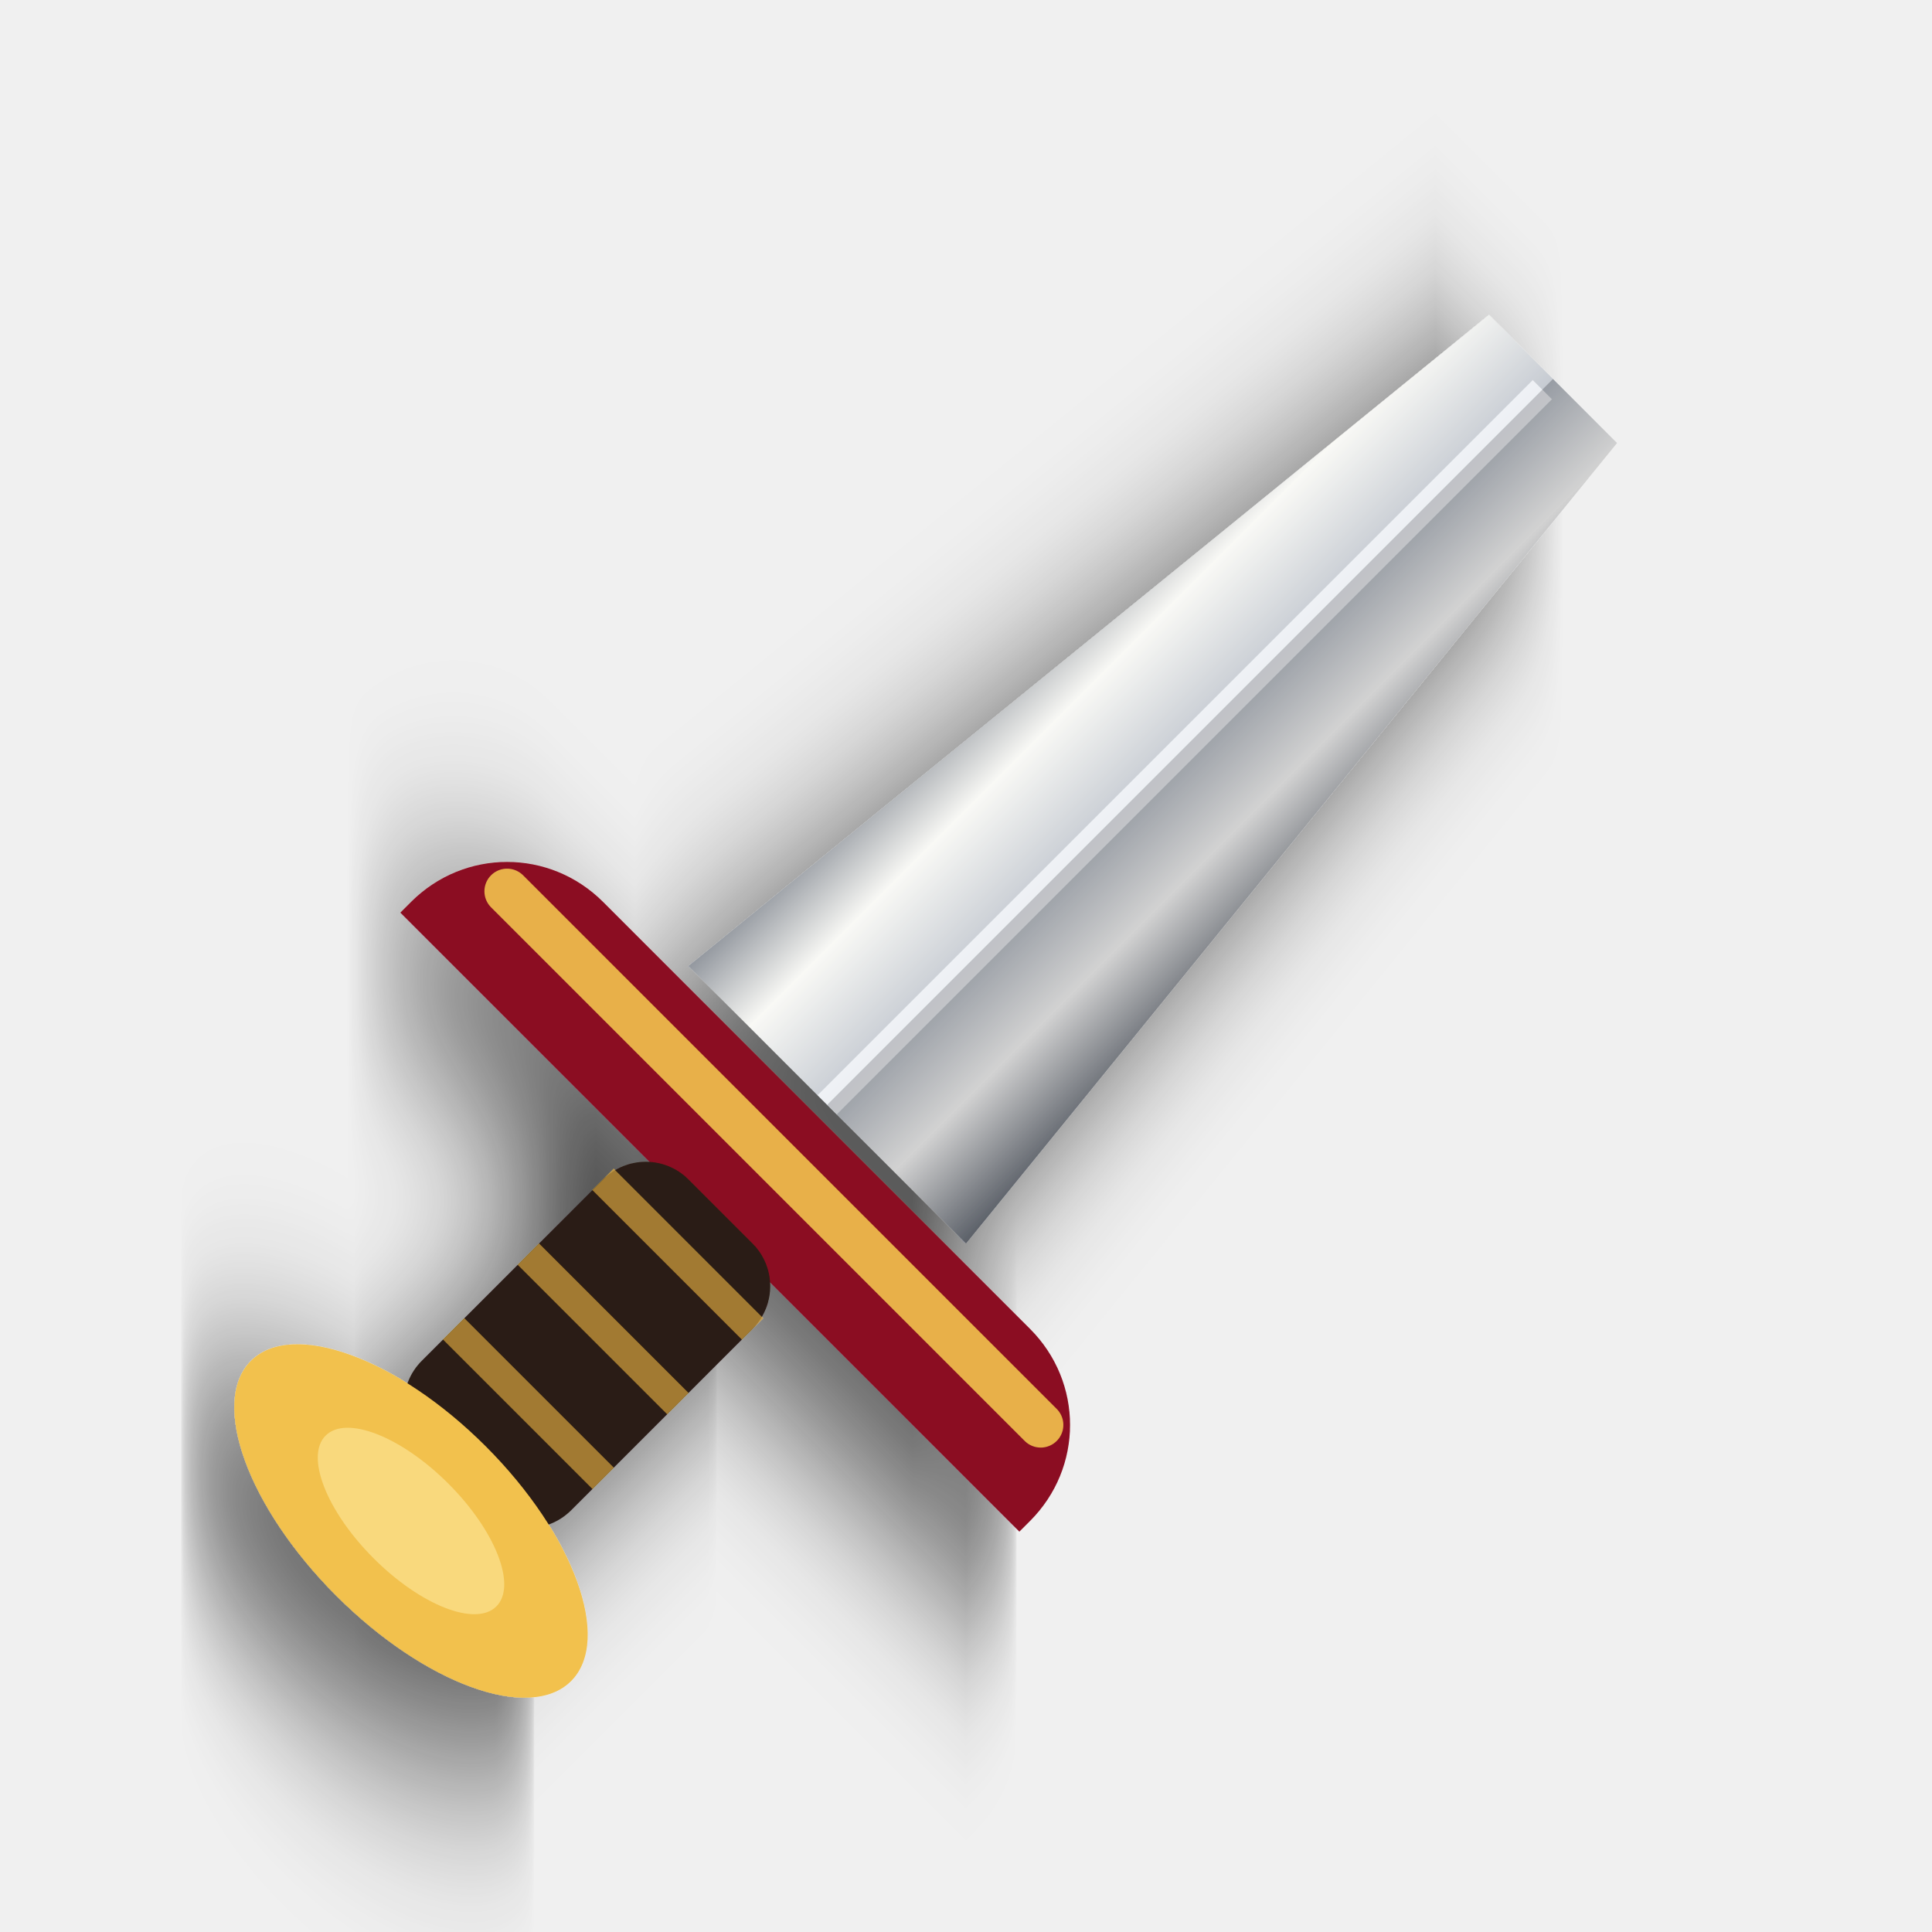
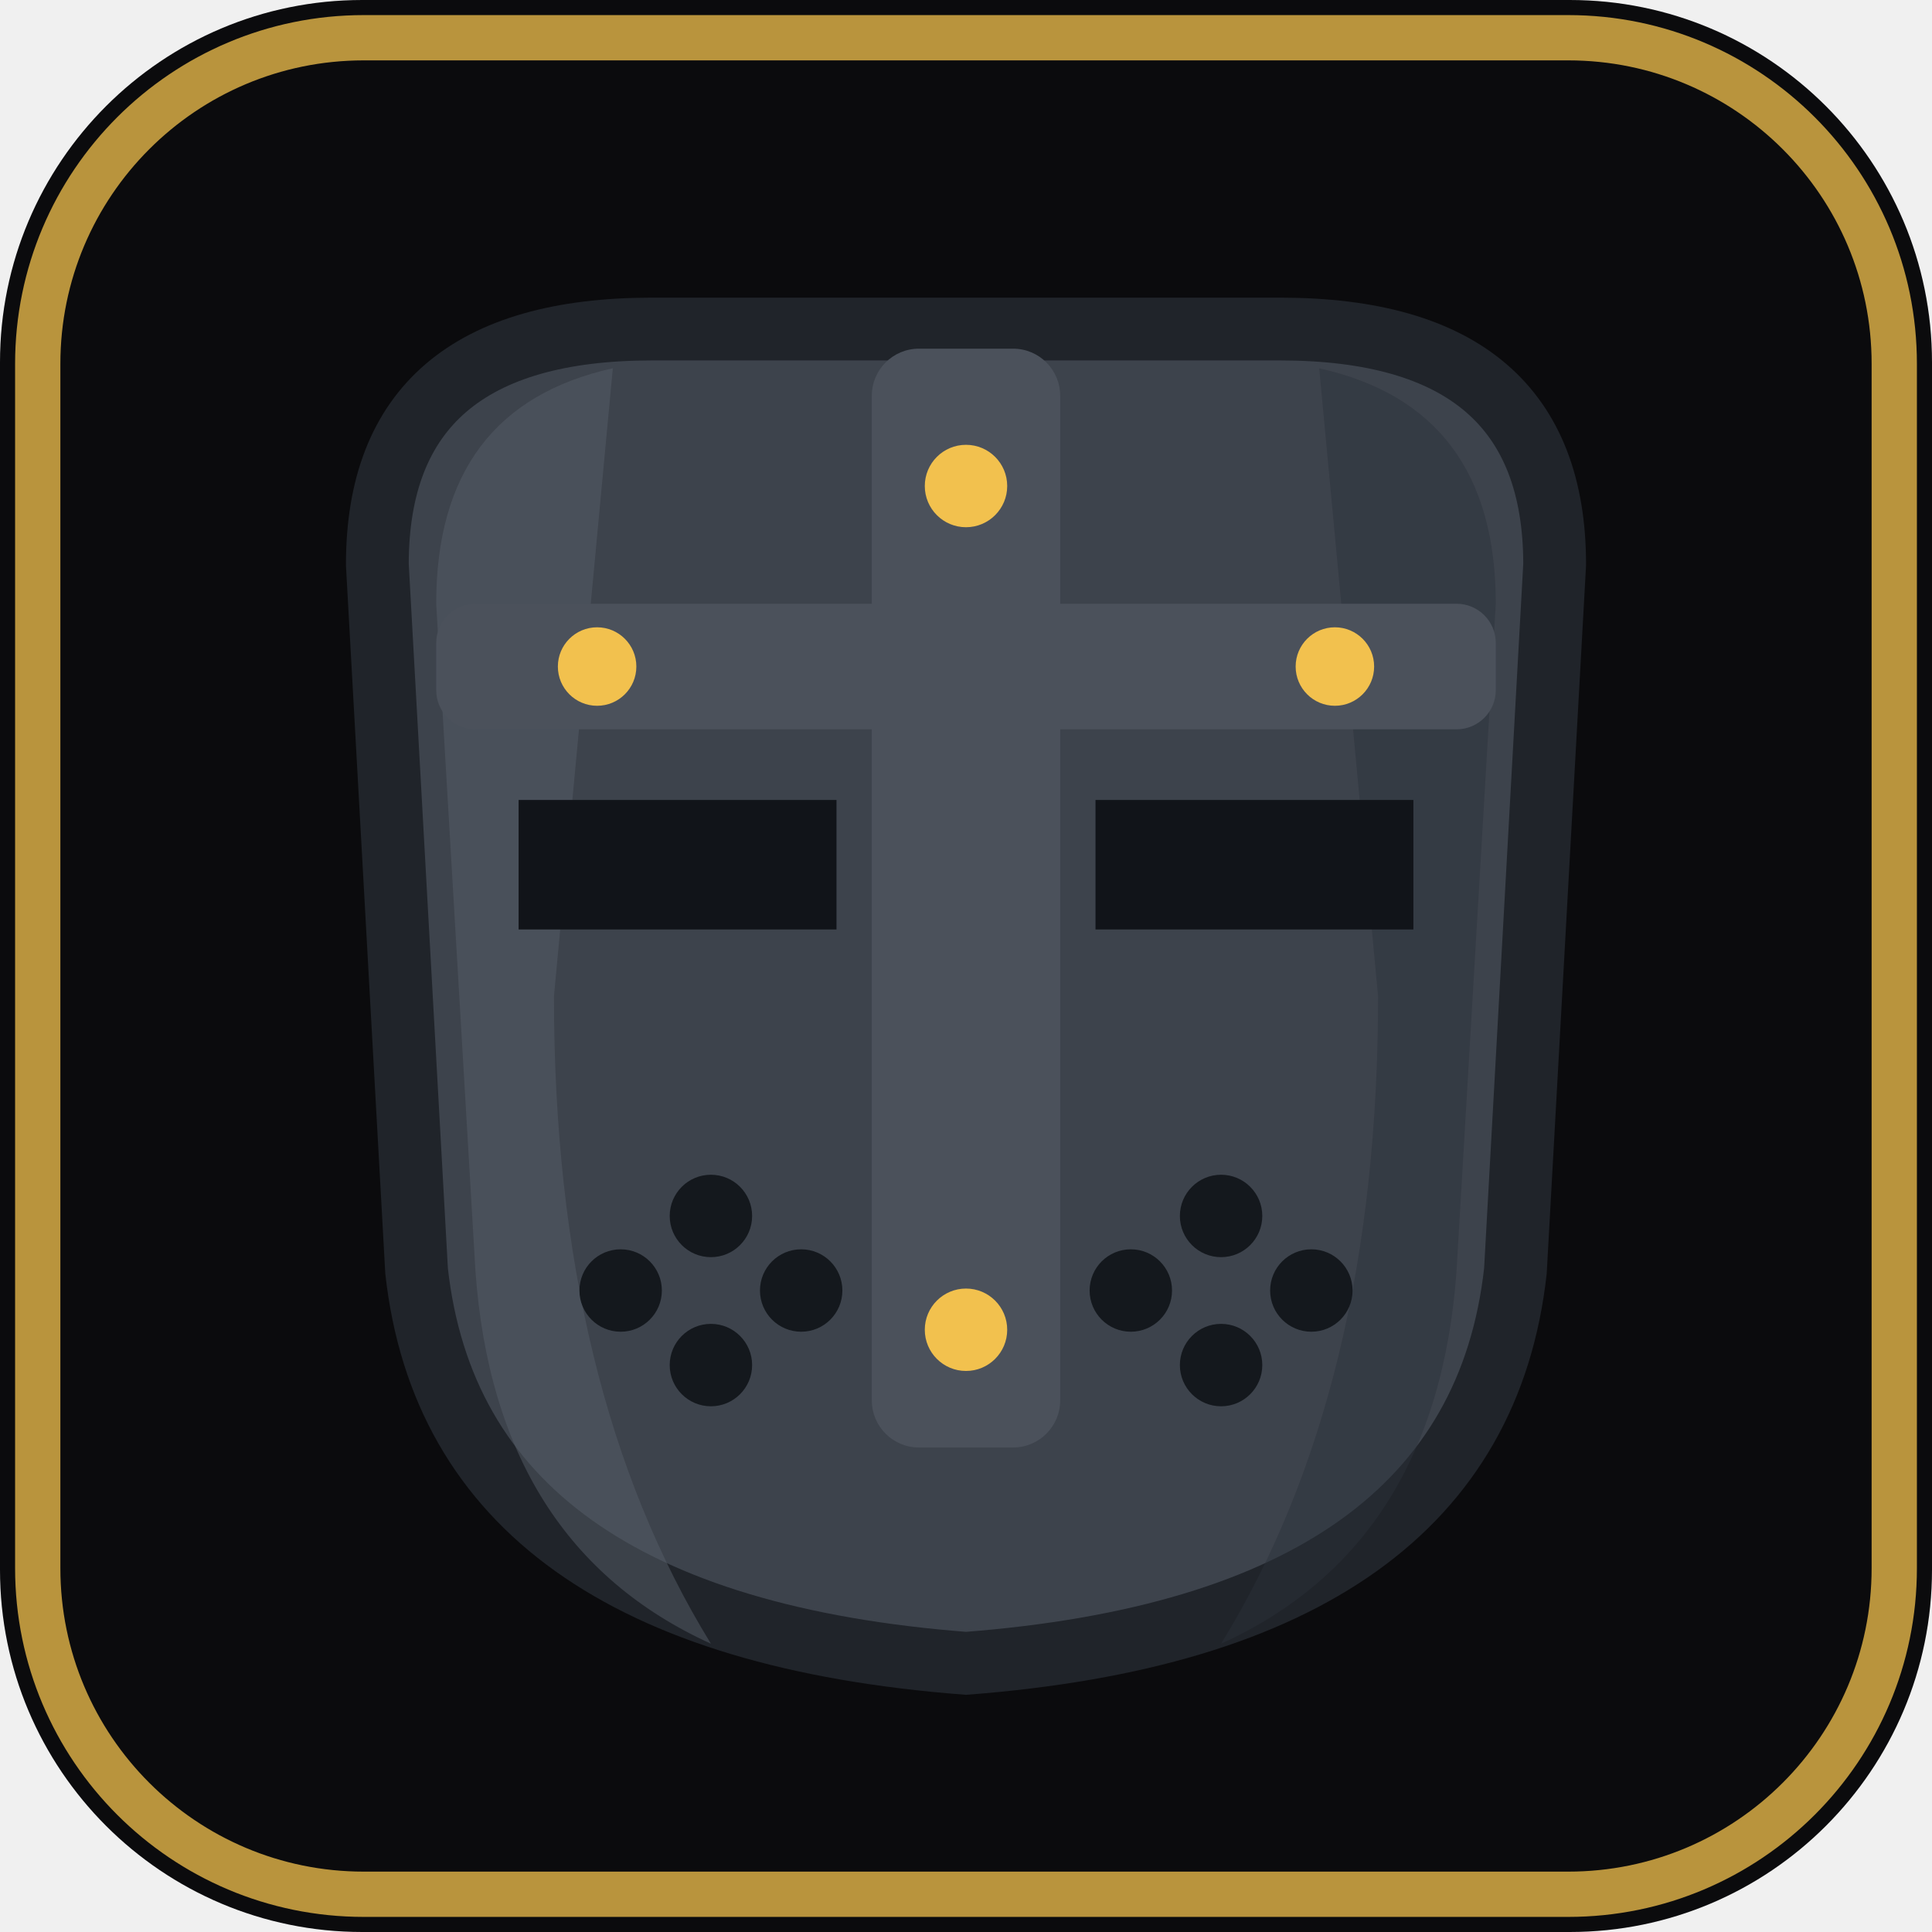
- <svg xmlns="http://www.w3.org/2000/svg" viewBox="0 0 128 128">
-   <defs>
-     <radialGradient id="bg" cx="32%" cy="22%" r="82%">
-       <stop offset="0" stop-color="#3a1018" />
-       <stop offset=".48" stop-color="#111116" />
-       <stop offset="1" stop-color="#050506" />
-     </radialGradient>
-     <linearGradient id="blade" x1="0" x2="1">
-       <stop offset="0" stop-color="#777d86" />
-       <stop offset=".22" stop-color="#f7f7f3" />
-       <stop offset=".5" stop-color="#b8bec7" />
-       <stop offset=".74" stop-color="#ffffff" />
-       <stop offset="1" stop-color="#6d737d" />
-     </linearGradient>
-     <linearGradient id="edge" x1="0" x2="1">
-       <stop offset="0" stop-color="#ffffff" stop-opacity=".15" />
-       <stop offset=".5" stop-color="#ffffff" stop-opacity=".82" />
-       <stop offset="1" stop-color="#ffffff" stop-opacity=".18" />
-     </linearGradient>
-     <filter id="shadow" x="-40%" y="-40%" width="180%" height="180%">
-       <feDropShadow dx="0" dy="5" stdDeviation="5" flood-color="#000" flood-opacity=".65" />
-     </filter>
-   </defs>
-   <g transform="translate(64 64) rotate(45) translate(-64 -64)" filter="url(#shadow)">
-     <path d="M58 9h12l7 68H51l7-68Z" fill="url(#blade)" />
-     <path d="M64 10v67" stroke="#f9fbff" stroke-width="1.8" opacity=".75" />
-     <path d="M58 9 51 77h13V9Z" fill="#ffffff" opacity=".2" />
-     <path d="M70 9 77 77H64V9Z" fill="#050506" opacity=".18" />
-     <path d="M44 78h40c5 0 9 4 9 9v1H35v-1c0-5 4-9 9-9Z" fill="#8b1021" />
-     <path d="M39 82h50" stroke="#f2c14e" stroke-width="3" stroke-linecap="round" opacity=".9" />
-     <rect x="57" y="87" width="14" height="25" rx="4" fill="#2b1b13" />
-     <path d="M57 91h14M57 98h14M57 105h14" stroke="#c99a3a" stroke-width="2" opacity=".75" />
-     <ellipse cx="64" cy="116" rx="15" ry="7" fill="#f2c14e" />
-     <ellipse cx="64" cy="116" rx="8" ry="3.5" fill="#fff0a8" opacity=".52" />
+ <svg xmlns="http://www.w3.org/2000/svg" viewBox="0 0 64 64" width="64" height="64" role="img" aria-label="The Iron Codex">
+   <rect width="64" height="64" rx="12" fill="#0b0b0d" />
+   <rect x="1.25" y="1.25" width="61.5" height="61.5" rx="10.8" fill="none" stroke="#f2c14e" stroke-opacity="0.75" stroke-width="1.5" />
+   <g transform="translate(32 33) scale(1.3) translate(-32 -33)">
+     <path d="M17 22 Q17 16 24 16 L40 16 Q47 16 47 22 L46 40 Q45 49 32 50 Q19 49 18 40 Z" fill="#3d434c" stroke="#20242a" stroke-width="1.6" />
+     <path d="M23 17 Q18.5 18 18.5 23 L19.5 40 Q20 47 25.5 49.5 Q21.5 43 21.5 33 Z" fill="#565d68" opacity="0.5" />
+     <path d="M41 17 Q45.5 18 45.5 23 L44.5 40 Q44 47 38.5 49.5 Q42.5 43 42.5 33 Z" fill="#2b303a" opacity="0.45" />
+     <rect x="18.5" y="23" width="27" height="3.2" rx="1" fill="#4b515b" />
+     <rect x="29.6" y="16.5" width="4.8" height="28" rx="1.2" fill="#4b515b" />
+     <path d="M20.6 28 h8.1 v3.3 h-8.1 z M35.3 28 h8.1 v3.3 h-8.1 z" fill="#111419" />
+     <circle cx="32" cy="20" r="1.05" fill="#f2c14e" />
+     <circle cx="32" cy="41.5" r="1.05" fill="#f2c14e" />
+     <circle cx="22.6" cy="24.6" r="1" fill="#f2c14e" />
+     <circle cx="41.4" cy="24.6" r="1" fill="#f2c14e" />
+     <g fill="#14181d">
+       <circle cx="25.5" cy="38.6" r="1.05" />
+       <circle cx="25.5" cy="42.4" r="1.05" />
+       <circle cx="23.2" cy="40.5" r="1.05" />
+       <circle cx="27.8" cy="40.5" r="1.05" />
+       <circle cx="38.5" cy="38.6" r="1.05" />
+       <circle cx="38.5" cy="42.4" r="1.05" />
+       <circle cx="36.2" cy="40.5" r="1.05" />
+       <circle cx="40.8" cy="40.5" r="1.05" />
+     </g>
  </g>
</svg>
